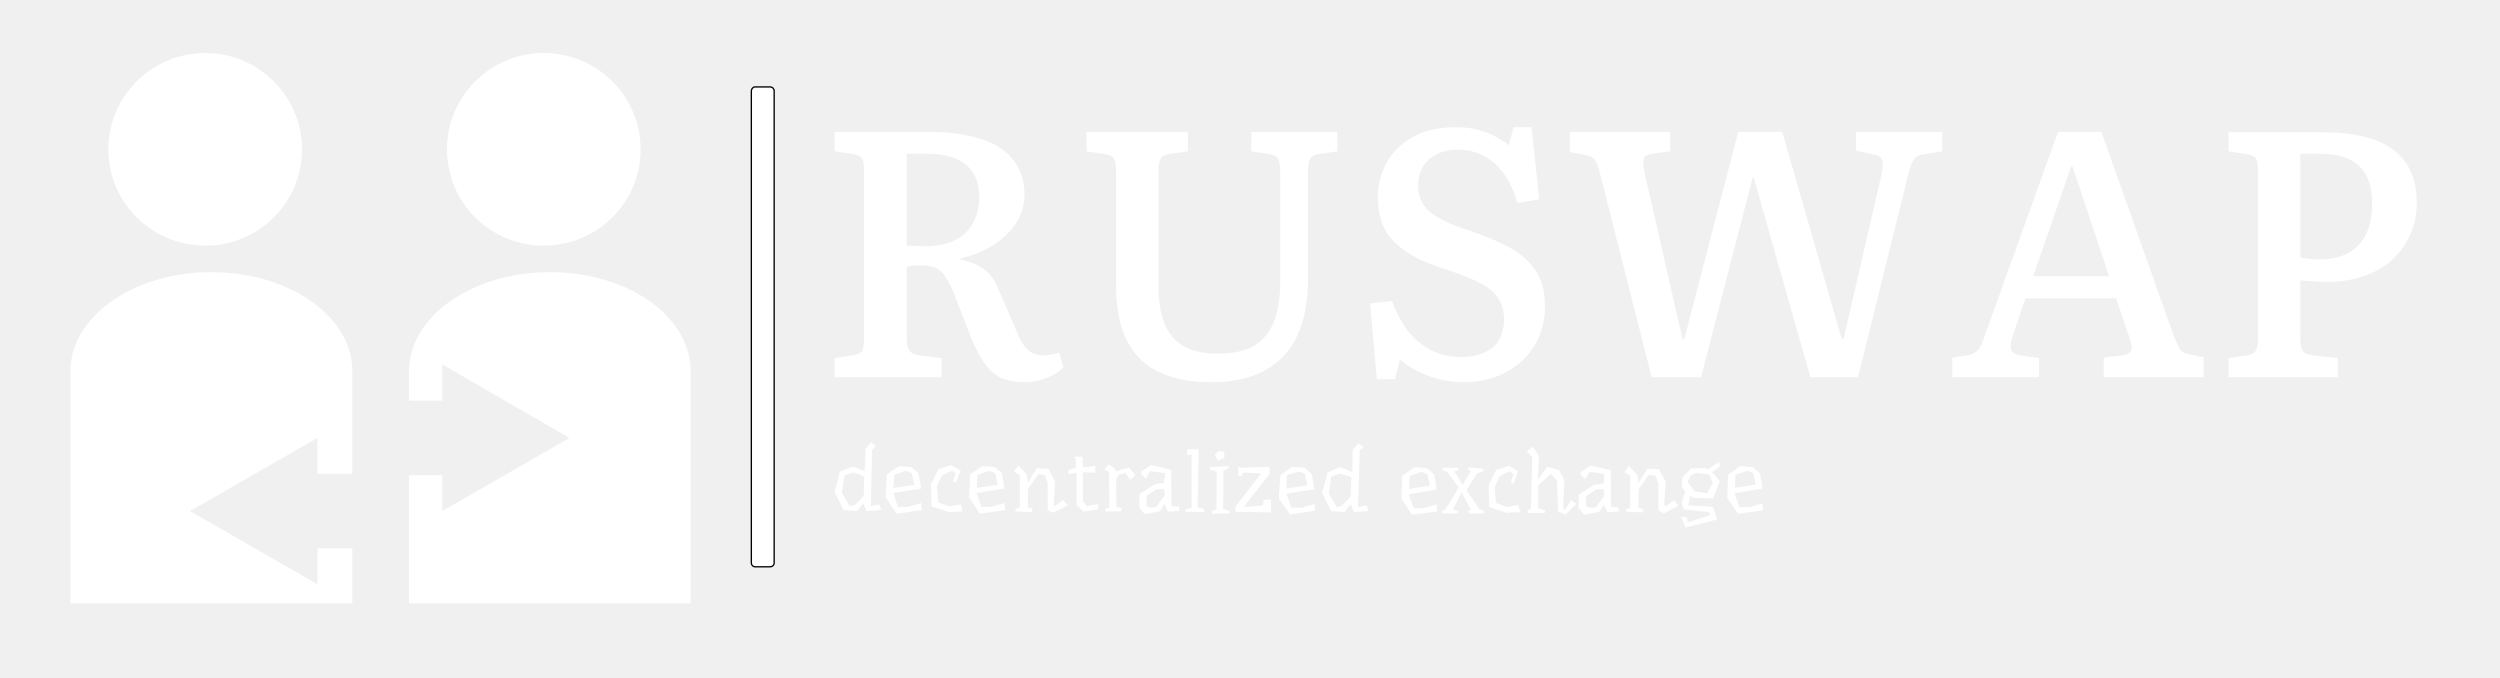
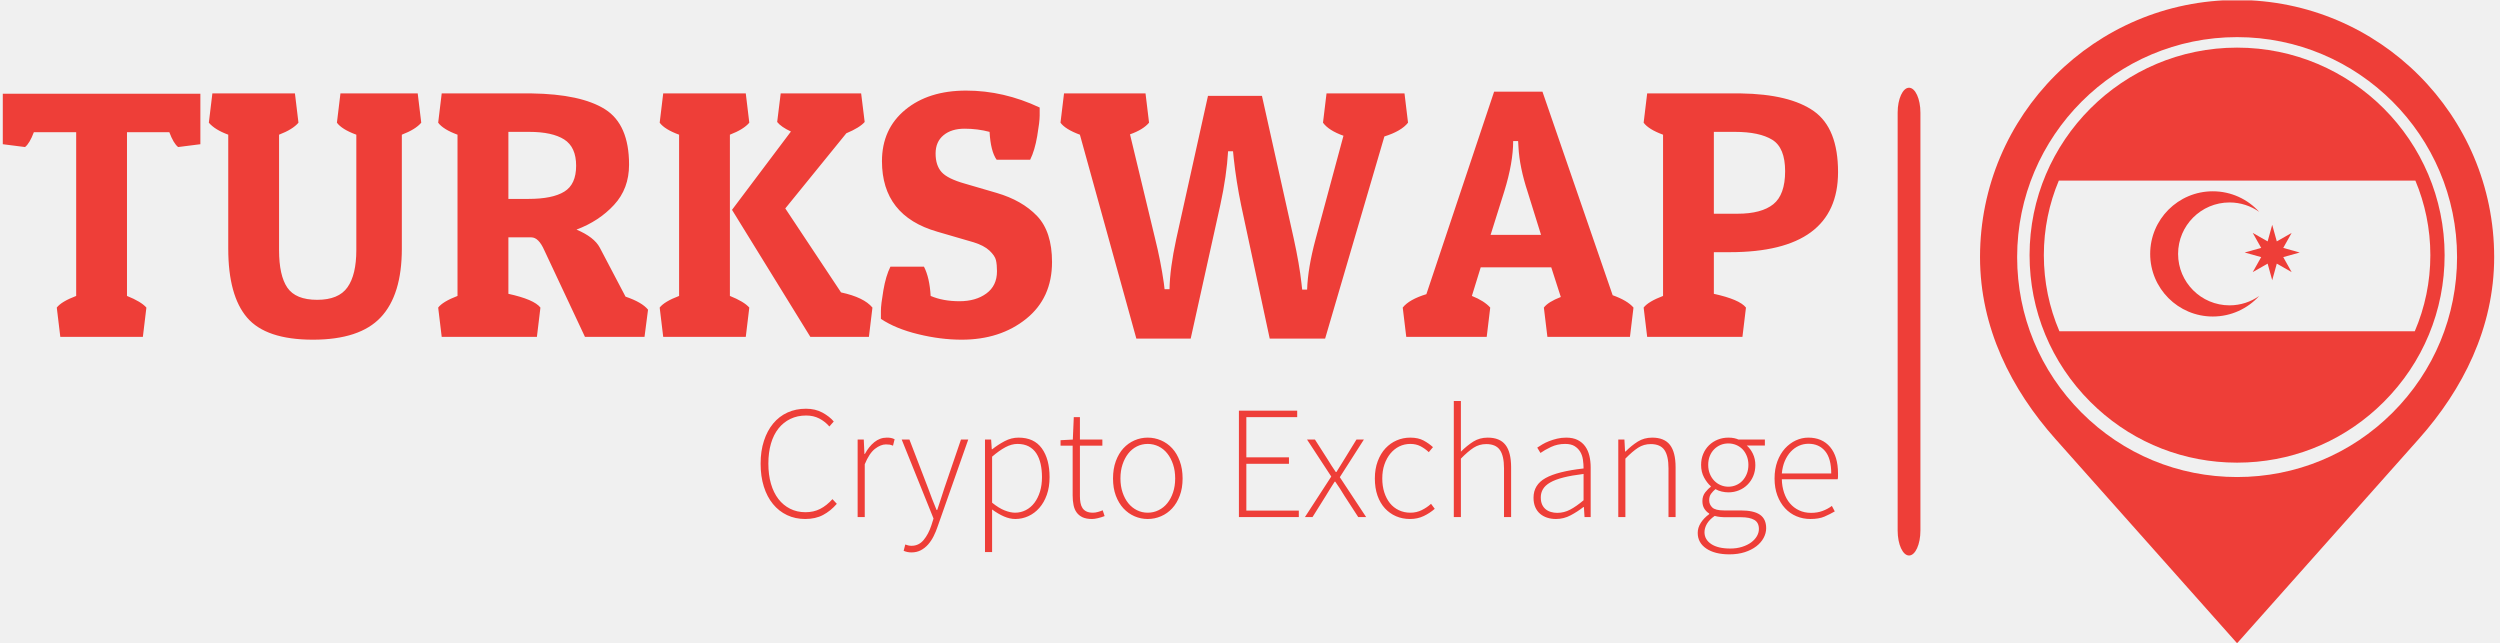
- <svg xmlns="http://www.w3.org/2000/svg" version="1.2" viewBox="0 0 745 202" width="745" height="202">
-   <style>
- 		.s0 { fill: #ffffff;stroke: #000000;stroke-width: .4 } 
- 		.s1 { fill: #ffffff } 
- 	</style>
-   <g id="Layer">
-     <g id="Layer">
-       <g id="tight-bounds">
-         <g id="Layer">
-           <g id="Layer">
-             <g id="Layer">
-               <g id="Layer">
-                 <path id="o-0" class="s0" d="m223.9 27.1c0-0.6 0.5-1.2 1.1-1.2h4.5c0.7 0 1.2 0.6 1.2 1.2v140.6c0 0.7-0.5 1.2-1.2 1.2h-4.5c-0.6 0-1.1-0.5-1.1-1.2z" />
+ <svg xmlns="http://www.w3.org/2000/svg" version="1.1" width="1000" height="257" viewBox="0 0 1000 257">
+   <g transform="matrix(1,0,0,1,-0.6060589,0.1500605)">
+     <svg viewBox="0 0 396 102" data-background-color="#ffffff" preserveAspectRatio="xMidYMid meet" height="257" width="1000">
+       <g id="tight-bounds" transform="matrix(1,0,0,1,0.2399993,-0.0595571)">
+         <svg viewBox="0 0 395.52 102.119" height="102.119" width="395.52">
+           <g>
+             <svg viewBox="0 0 536.923 138.628" height="102.119" width="395.52">
+               <g>
+                 <rect width="4.907" height="100.811" x="408.365" y="18.908" fill="#ee3e38" opacity="1" stroke-width="0" stroke="transparent" fill-opacity="1" class="rect-o-0" data-fill-palette-color="primary" rx="1%" id="o-0" data-palette-color="#ee3e38" />
              </g>
-               <g id="Layer">
-                 <g id="Layer">
-                   <g id="Layer">
-                     <g id="Layer">
-                       <g id="Layer">
-                         <g id="Layer">
-                           <g id="Layer">
-                             <g id="Layer">
-                               <path id="text-0" fill-rule="evenodd" class="s1" d="m305.3 113.9q-4.1 0-7-1.3-2.8-1.3-4.9-4.3-2.1-3-4.1-7.9l-4.7-12.1q-1.2-3.1-2.4-5.1-1.1-2.1-2.8-3.1-1.8-1-4.9-1-1.3 0-2.3 0.1-1.1 0.1-2 0.3v21.1q0 2.6 0.7 3.8 0.8 1.2 3.2 1.5l6.5 0.8v5.7h-31.9v-5.7l5.6-0.9q2-0.3 2.6-1.3 0.6-1.1 0.6-4v-49.7q0-2.6-0.6-3.6-0.7-1-2.8-1.3l-5.4-0.8v-5.8h28.1q6.7 0 12 1.2 5.4 1.1 9 3.4 3.6 2.3 5.5 5.8 2 3.5 2 8.2 0 3.1-1.1 5.8-1 2.6-2.9 4.8-1.9 2.2-4.4 3.9-2.4 1.7-5.2 2.9-2.8 1.1-5.6 1.7v0.3q4.7 1 7.4 3.1 2.8 2.2 4.4 6.7l3.5 8q1.4 3.4 2.6 5.9 1.1 2.4 2.8 3.7 1.6 1.2 4.2 1.2 1.1 0 2.1-0.2 1-0.2 2.6-0.6l1.2 4.5q-2.2 2-5.2 3.1-2.9 1.2-6.4 1.2zm-29.8-40.5q5.3 0 8.8-1.7 3.6-1.6 5.5-5 2-3.3 2-7.8 0-4.7-1.9-7.5-1.8-2.8-5.3-4.2-3.5-1.4-9-1.4h-5.4v27.4q1.8 0.1 3.1 0.1 1.3 0.1 2.2 0.1zm85.5 40.5q-7.4 0-12.8-1.9-5.5-1.9-8.9-5.5-3.4-3.7-5.1-9.1-1.6-5.3-1.6-12.3v-34.2q0-2.7-0.7-3.7-0.6-1-2.8-1.3l-5.3-0.8v-5.8h30.2v5.8l-5.6 0.8q-1.9 0.3-2.5 1.4-0.7 1.1-0.7 3.9v33.4q0 7.2 1.8 11.8 1.9 4.6 5.8 6.8 3.8 2.2 10.2 2.2 6.5 0 10.6-2.3 4.1-2.4 6-7.2 1.9-4.8 1.9-12v-33q0-2.7-0.7-3.7-0.6-1-2.7-1.3l-5.2-0.8v-5.8h25.6v5.8l-5.5 0.8q-1.9 0.3-2.6 1.4-0.6 1.1-0.6 4v31.5q0 10.3-3.2 17.2-3.3 7-9.7 10.4-6.4 3.5-15.9 3.5zm75.3 0q-5.6 0-10.7-1.9-5-1.9-8.4-4.9l-1.5 5.9h-5.4l-2-22.6 6.5-0.7q1.5 4 3.5 7.2 2.1 3.1 4.7 5.2 2.6 2.1 5.7 3.2 3.1 1.1 6.6 1.1 4.2 0 7.1-1.4 2.9-1.2 4.3-3.7 1.5-2.6 1.5-6 0-3.6-1.6-6.2-1.5-2.6-5.1-4.5-3.6-2-9.4-3.9-5.6-1.7-9.6-3.7-4-2-6.7-4.6-2.7-2.5-3.9-5.9-1.3-3.4-1.3-7.8 0-3.4 1-6.5 1-3.1 2.9-5.7 1.9-2.6 4.7-4.5 2.8-2 6.5-3.1 3.8-1 8.2-1 4.6 0 8.6 1.4 4.1 1.5 7.2 4l1.3-5.4h5.4l2.3 21.5-6.5 1.1q-1.7-5.6-4.3-9.1-2.6-3.4-6-5.1-3.3-1.7-7.5-1.7-5.2 0-8.6 2.9-3.2 2.9-3.2 7.8 0 3.3 1.5 5.6 1.6 2.4 5.1 4.3 3.5 1.9 9.2 3.7 5.6 1.9 9.8 4 4.3 2.1 6.9 4.7 2.7 2.6 4 5.9 1.3 3.3 1.3 7.7 0 5.2-1.8 9.3-1.9 4.2-5.2 7.2-3.3 3-7.7 4.6-4.4 1.6-9.4 1.6zm70.6-1.5h-14.7l-15.5-61.1q-0.6-2.5-1.4-3.6-0.8-1.2-3.3-1.6l-4.2-0.8v-6h29.9v5.8l-5.3 0.7q-2.1 0.3-2.5 1.4-0.5 1.1 0.1 3.9l11.4 50h0.5l16.1-61.8h13.1l17.7 61.6h0.6l11.4-49.4q0.5-2.7 0-3.9-0.4-1.2-2.5-1.6l-5.2-1.1v-5.6h25.7v5.8l-5 0.8q-1.4 0.2-2.4 0.7-0.9 0.5-1.5 1.6-0.5 1.1-1.1 3.2l-15.1 61h-14.2l-16.9-59.5h-0.3zm100.7 0h-25.8v-5.8l4.8-0.8q1.9-0.4 2.8-1.5 1-1 2-4.1l21.9-60.9h12.9l21.7 61.1q1.1 2.7 1.8 3.7 0.7 1.1 2.9 1.5l4.1 0.9v5.9h-29.8v-5.8l5.6-0.7q2.1-0.3 2.6-1.5 0.4-1.2-0.5-3.7l-4-11.8h-27l-3.9 11.4q-0.7 2.1-0.5 3.6 0.2 1.5 2.9 2l5.5 0.8zm9.6-62.8l-11.3 32.7h22.6l-10.9-32.7zm79.5 62.8h-32.6v-5.7l5.5-0.8q2-0.3 2.6-1.4 0.7-1 0.7-3.9v-49.8q0-2.6-0.7-3.6-0.7-1-2.8-1.3l-5.3-0.8v-5.7h27.6q5.4 0 9.9 0.7 4.5 0.8 8 2.4 3.5 1.6 5.8 4.1 2.3 2.4 3.5 5.8 1.3 3.4 1.3 7.9 0 4.6-1.4 8.3-1.4 3.7-3.8 6.6-2.4 2.9-5.7 4.9-3.4 1.9-7.3 2.9-3.9 1-8.1 1-2.8 0-5.2-0.2-2.3-0.1-3.2-0.3v17.2q0 2.7 0.7 3.8 0.8 1.2 3.2 1.4l7.3 0.8zm-5.5-35.1q7.7 0 11.7-4.3 4-4.2 4-12.4 0-5.1-1.8-8.4-1.8-3.3-5.4-4.9-3.5-1.5-9.2-1.5h-5v30.9q0.9 0.3 2.4 0.4 1.5 0.2 3.3 0.2z" />
-                             </g>
+               <g transform="matrix(1,0,0,1,0,19.15914)">
+                 <svg viewBox="0 0 395.52 100.31" height="100.31" width="395.52">
+                   <g>
+                     <svg viewBox="0 0 395.52 100.31" height="100.31" width="395.52">
+                       <g>
+                         <svg viewBox="0 0 395.52 54.411" height="54.411" width="395.52">
+                           <g transform="matrix(1,0,0,1,0,0)">
+                             <svg width="395.52" viewBox="0.4 -34.9 260.08 35.3" height="54.411" data-palette-color="#ee3e38">
+                               <g class="undefined-text-0" data-fill-palette-color="primary" id="text-0">
+                                 <path d="M0.4-34.45L28.4-34.45 28.4-27.3 25.25-26.9Q24.6-27.4 24-29L24-29 18-29 18-5.8Q20-5 20.75-4.15L20.75-4.15 20.25 0 8.55 0 8.05-4.15Q8.7-5 10.8-5.8L10.8-5.8 10.8-29 4.8-29Q4.2-27.4 3.55-26.9L3.55-26.9 0.4-27.3 0.4-34.45ZM56.95-12.5Q56.95-5.95 53.97-2.78 51 0.4 44.35 0.4 37.7 0.4 35.02-2.73 32.35-5.85 32.35-12.5L32.35-12.5 32.35-28.65Q30.45-29.35 29.6-30.35L29.6-30.35 30.1-34.5 41.8-34.5 42.3-30.35Q41.5-29.4 39.55-28.65L39.55-28.65 39.55-12.3Q39.55-8.7 40.72-6.98 41.9-5.25 44.95-5.25 48-5.25 49.25-7.03 50.5-8.8 50.5-12.3L50.5-12.3 50.5-28.65Q48.45-29.4 47.75-30.35L47.75-30.35 48.25-34.5 59.2-34.5 59.7-30.35Q58.9-29.4 56.95-28.65L56.95-28.65 56.95-12.5ZM89.15-24.4L89.15-24.4Q89.15-21 87.02-18.7 84.9-16.4 81.7-15.2L81.7-15.2Q84.2-14.15 85-12.65L85-12.65 88.65-5.7Q91-4.9 91.84-3.85L91.84-3.85 91.34 0 82.9 0 77.15-12.25Q76.34-14.1 75.3-14.1L75.3-14.1 72.05-14.1 72.05-6.1Q75.7-5.3 76.59-4.15L76.59-4.15 76.09 0 62.6 0 62.1-4.15Q62.75-5 64.84-5.8L64.84-5.8 64.84-28.65Q62.8-29.4 62.1-30.35L62.1-30.35 62.6-34.5 75.34-34.5Q82.34-34.4 85.75-32.25 89.15-30.1 89.15-24.4ZM75-29.05L75-29.05 72.05-29.05 72.05-19.55 74.9-19.55Q78.3-19.55 79.97-20.58 81.65-21.6 81.65-24.25 81.65-26.9 79.95-27.98 78.25-29.05 75-29.05ZM123.64-4.15L123.14 0 114.84 0 103.74-18 112.09-29.1Q110.69-29.75 110.14-30.45L110.14-30.45 110.64-34.5 122.04-34.5 122.54-30.45Q121.84-29.65 119.94-28.85L119.94-28.85 111.29-18.2 119.19-6.3Q122.44-5.6 123.64-4.15L123.64-4.15ZM93.99-34.5L105.69-34.5 106.19-30.35Q105.39-29.4 103.44-28.65L103.44-28.65 103.44-5.8Q105.44-5 106.19-4.15L106.19-4.15 105.69 0 93.99 0 93.49-4.15Q94.14-5 96.24-5.8L96.24-5.8 96.24-28.65Q94.19-29.4 93.49-30.35L93.49-30.35 93.99-34.5ZM140.24-29.05L140.24-29.05Q138.54-29.5 136.69-29.5 134.84-29.5 133.72-28.58 132.59-27.65 132.59-25.98 132.59-24.3 133.44-23.35 134.29-22.4 136.79-21.7L136.79-21.7 141.24-20.4Q144.84-19.35 146.97-17.13 149.09-14.9 149.09-10.6L149.09-10.6Q149.09-5.5 145.42-2.55 141.74 0.4 136.29 0.4L136.29 0.4Q133.29 0.4 130.12-0.38 126.94-1.15 124.84-2.55L124.84-2.55Q124.84-2.85 124.84-3.7 124.84-4.55 125.19-6.6 125.54-8.65 126.19-9.95L126.19-9.95 130.94-9.95Q131.74-8.4 131.89-5.8L131.89-5.8Q133.64-5.05 135.97-5.05 138.29-5.05 139.79-6.15 141.29-7.25 141.29-9.3L141.29-9.3Q141.29-10.25 141.14-10.88 140.99-11.5 140.22-12.23 139.44-12.95 137.99-13.4L137.99-13.4 132.84-14.9Q124.99-17.15 124.99-24.9L124.99-24.9Q124.99-29.45 128.29-32.18 131.59-34.9 136.92-34.9 142.24-34.9 147.34-32.5L147.34-32.5Q147.34-32.2 147.34-31.35 147.34-30.5 146.99-28.45 146.64-26.4 145.99-25.1L145.99-25.1 141.24-25.1Q140.39-26.3 140.24-29.05ZM172.94-18.7L172.94-18.7 168.74 0.25 161.04 0.25 153.04-28.65Q150.99-29.4 150.29-30.35L150.29-30.35 150.79-34.5 162.34-34.5 162.84-30.35Q161.99-29.35 160.14-28.7L160.14-28.7 163.69-13.95Q164.49-10.75 164.94-7.6L164.94-7.6 165.04-6.75 165.74-6.75Q165.79-9.7 166.69-13.85L166.69-13.85 171.19-34.15 178.84-34.15 183.34-13.95Q184.14-10.3 184.44-7.6L184.44-7.6 184.54-6.7 185.24-6.7Q185.34-9.75 186.44-13.85L186.44-13.85 190.39-28.5Q188.29-29.25 187.49-30.35L187.49-30.35 187.99-34.5 199.04-34.5 199.54-30.35Q198.59-29.15 196.19-28.4L196.19-28.4 187.79 0.25 179.94 0.25 175.89-18.65Q175.19-22.05 174.84-25.3L174.84-25.3 174.74-26.3 174.04-26.3Q173.84-22.85 172.94-18.7ZM211.74-34.75L218.59-34.75 228.54-5.9Q230.64-5.15 231.49-4.15L231.49-4.15 230.99 0 219.29 0 218.79-4.15Q219.39-4.95 221.19-5.65L221.19-5.65 219.84-9.85 209.84-9.85 208.59-5.8Q210.34-5.1 211.19-4.15L211.19-4.15 210.69 0 199.29 0 198.79-4.15Q199.69-5.3 202.14-6.05L202.14-6.05 211.74-34.75ZM215.14-27.75L214.44-27.75Q214.44-24.7 213.19-20.65L213.19-20.65 211.24-14.45 218.39-14.45 216.49-20.55Q215.34-24.05 215.19-26.9L215.19-26.9 215.14-27.75ZM245.13-12L245.13-12 242.88-12 242.88-6.1Q246.53-5.3 247.43-4.15L247.43-4.15 246.93 0 233.43 0 232.93-4.15Q233.58-5 235.68-5.8L235.68-5.8 235.68-28.65Q233.63-29.4 232.93-30.35L232.93-30.35 233.43-34.5 246.68-34.5Q253.63-34.4 257.06-31.98 260.48-29.55 260.48-23.35L260.48-23.35Q260.48-12 245.13-12ZM245.88-29.05L245.88-29.05 242.88-29.05 242.88-17.45 246.23-17.45Q249.63-17.45 251.31-18.8 252.98-20.15 252.98-23.48 252.98-26.8 251.16-27.93 249.33-29.05 245.88-29.05Z" fill="#ee3e38" data-fill-palette-color="primary" />
+                               </g>
+                             </svg>
                          </g>
-                         </g>
+                         </svg>
                      </g>
-                       <g id="Layer">
-                         <g id="Layer">
-                           <g id="Layer">
-                             <g id="Layer">
-                               <path id="text-1" fill-rule="evenodd" class="s1" d="m262.6 152l-4.3 0.3-1.1-2.4-1.7 2.4-4.1-0.3-2.7-5.3 1.6-6.2 3.9-1.5 3.5 1.4 0.2-6.6 1.7-2 1.4 1.2-1.1 1-0.4 16.8 2.5-0.5zm-5.2-4.3l0.1-5.7-3.1-1.2-2.8 0.9-0.7 5.2 2.3 3.9 1.6-0.3zm10.5-8.8l3.7 0.3 2.1 1.8 0.8 4.6-8.3 1.3 1.4 4.2 3.2-0.1 3.7-1.1 0.2 2.1-7.5 1.1-3.3-4.9 0.4-6.8zm-1.7 6.6v-0.1l6.3-0.9-0.8-3.5-1.8-0.7-3.4 1.2zm20.1 4.8l0.6 2.1-4.1 0.2-5.2-1.7-0.2-6.5 2.2-4.6 3.8-1.2 2.9 1.6-1.5 3.7-0.8-0.4 0.8-2.4-1-0.9-3.1 1.5-1.5 3.2 0.4 4.8 3.2 1.2zm6.4-11.4l3.7 0.3 2.2 1.8 0.7 4.6-8.3 1.3 1.5 4.2 3.1-0.1 3.7-1.1 0.2 2.1-7.5 1.1-3.2-4.9 0.3-6.8zm-1.6 6.6v-0.1l6.2-0.9-0.7-3.5-1.8-0.7-3.5 1.2zm25.7 3.5l1.4 1.6-4.4 2.2-1.6-0.8v-8l-0.8-2.4-2-0.3-3.1 4.5v5.4l1.4 0.4-0.2 1-4.8-0.2-0.2-0.6 1.4-0.6v-9.6l-1.8-1.1 1.4-1.8 2.4 2.6 0.4 2.5 2.7-4.3 3.4 0.2 2 3.7-0.4 7 0.4 0.4zm10.5 1.2v1.5l-4.4 0.8-2.1-2.1v-9.5l-1.2 0.2-1.1 0.2-0.2-1.2 1.9-0.6h0.4v-2.5l-0.4-0.9h2.3l0.2 2.3v0.9l3.7-0.5v2.1l-3.7-0.2v8.7l1.2 1.4zm9.2-10.8l1.9 2.2-1.6 1.4-1.4-2.1-2.2 0.7-0.6 1.4 0.1 8 1.6 0.5-0.2 0.9h-4.7l-0.1-0.7 1.3-0.5-0.1-10.6-1.3-0.7 1.2-1.5 1.9 1.3 0.2 0.9 1.3-0.6zm3.7 1.1l2.8-1.9 6 1.4 0.1 10.8 2.3 0.2v1.2l-3.3 0.3-1.1-2.3-1.4 2.2-4.5 0.8-1.6-2 0.1-4 4.5-2.9 2.8-0.4 0.3-2.9-4.5-0.6-1.3 2.3-1.4-1.6zm6.7 5.2l-2.3 0.1-2.9 1.9-0.1 3 1.1 0.6q0.5-0.1 0.9-0.1 0.4 0 0.7-0.1 0.3 0 0.3 0 0 0 0.1-0.2 0.1-0.2 0.3-0.4 0.2-0.3 0.4-0.6 0.2-0.3 0.4-0.6 0.6-0.7 1.3-1.7zm11.8 5.9l0.2 1-5.6-0.1-0.1-0.7 1.9-0.5v-15.9l-1.4 0.3 0.1-1.8h3.4l-0.3 17.3zm7.7 0.7l0.1 0.7-5.3 0.1-0.1-0.8 1.4-0.5 0.1-11.2-2-0.7-0.1-0.7 5.5-0.3 0.3 0.5-1.7 0.9-0.1 11.4zm-1.5-15.9l-2 0.9-0.9-1.8 1.1-1.1 1.7 0.2zm4.1 2.7l1.3 0.3 8-0.3 0.1 2.1-7.8 9.9 5.7-0.5 0.3-1.6 2.1-0.2 0.1 3.9-10.7-0.2 0.2-1.7 7.5-9.7-5.3-0.3-0.5 1.1-1-0.2zm16 0l3.8 0.3 2.1 1.9 0.8 4.5-8.3 1.3 1.4 4.2h3.1l3.8-1.1 0.2 2-7.5 1.1-3.3-4.8 0.4-6.8zm-1.7 6.6v-0.1l6.3-1-0.8-3.5-1.8-0.6-3.5 1.1zm24.5 6.6l-4.3 0.3-1-2.4-1.8 2.4-4-0.3-2.7-5.3 1.6-6.2 3.8-1.6 3.6 1.5 0.1-6.6 1.7-2 1.5 1.2-1.1 0.9-0.5 16.9 2.6-0.5zm-5.3-4.3l0.2-5.8-3.2-1.1-2.8 0.9-0.7 5.2 2.4 3.9 1.5-0.4zm19-8.8l3.7 0.3 2.2 1.9 0.7 4.5-8.3 1.4 1.5 4.2 3.1-0.1 3.7-1.1 0.2 2.1-7.5 1-3.2-4.8 0.3-6.8zm-1.6 6.6v-0.1l6.2-1-0.7-3.4-1.8-0.7-3.5 1.2zm22.2 6.3l0.1 0.9h-4.5l-0.1-0.7 0.8-0.3-2.1-3.9-0.7-1.5-2.6 5.2 1.5 0.5-0.2 0.7h-4.5l-0.1-0.8 0.9-0.2 4.1-6.7-3.5-4.8-1.3-0.4v-0.7h4.6l0.1 0.6-1.2 0.5 2.5 4 2.4-4.1-0.9-0.5 0.2-0.6 4.5 0.4-0.3 0.9-1.6 0.4-3.2 5.1 3.8 5.6zm10.3-1.6l0.7 2.1-4.1 0.2-5.2-1.7-0.2-6.5 2.2-4.5 3.8-1.3 2.8 1.6-1.4 3.8-0.8-0.5 0.8-2.4-1-0.9-3.1 1.5-1.5 3.3 0.4 4.7 3.2 1.2zm15.8-1.5l1.5 1.2-3.2 3.2-2.2-1-0.3-9.2-1.8-2-3.8 3.4v6.9l2 0.6 0.1 0.7-5.2 0.1-0.1-0.8 1-0.4 0.4-15.7-1.7-1.5 1.9-1.4 1.8 2.8-0.3 7 2.8-3.8 3.5 1 1.6 3-0.4 8.4 0.6 0.4zm3-8.4l2.8-1.9 6 1.4 0.1 10.9 2.2 0.2 0.1 1.2-3.3 0.3-1.2-2.3-1.3 2.1-4.5 0.9-1.7-2 0.1-4 4.6-3 2.8-0.3 0.2-2.9-4.4-0.6-1.3 2.2-1.5-1.5zm6.7 5.1l-2.2 0.1-3 2-0.1 3 1.1 0.5q0.5 0 1 0 0.4-0.1 0.7-0.1 0.3 0 0.3-0.1 0 0 0.1-0.1 0.1-0.2 0.2-0.5 0.2-0.2 0.4-0.5 0.2-0.3 0.5-0.6 0.5-0.8 1.2-1.7zm20.9 3.4l1.4 1.6-4.4 2.3-1.6-0.9v-8l-0.9-2.4-2-0.2-3 4.4v5.4l1.4 0.4-0.2 1-4.8-0.2-0.3-0.6 1.4-0.6v-9.6l-1.7-1 1.3-1.9 2.5 2.7 0.4 2.4 2.6-4.2 3.4 0.1 2.1 3.7-0.5 7 0.5 0.4zm5.8-0.7l-0.9-0.7-0.6 2.9 5.6 0.3 1.8 0.2 1.2 3.7-9.4 2.4-1.4-3.3 1.9 0.4 0.1 1.4 6.7-2.2-0.4-0.9-7.4-0.8-0.7-1.9 1.1-3.5-1-1.2 0.1-2.9 2.6-2.7 4.4-0.1 0.5 0.4 3.5-2.3 0.3 1.3-2.5 1.9 0.6 0.4 1.8 2.2-2 5.1zm-0.8-6.7l-0.9 1.9 2 2.8 3.8 0.6 1.7-3.1-1-2.5-3.8-0.5zm14.8-2.8l3.7 0.3 2.2 1.9 0.7 4.5-8.3 1.4 1.5 4.2 3.1-0.1 3.7-1.1 0.2 2.1-7.5 1-3.2-4.8 0.3-6.8zm-1.6 6.6v-0.1l6.2-1-0.7-3.4-1.8-0.7-3.5 1.2z" />
-                             </g>
+                       <g transform="matrix(1,0,0,1,163.3102,67.2561)">
+                         <svg viewBox="0 0 232.21 33.054" height="33.054" width="232.21">
+                           <g transform="matrix(1,0,0,1,0,0)">
+                             <svg width="232.21" viewBox="2.75 -35.95 333.67 47.5" height="33.054" data-palette-color="#ee3e38">
+                               <path d="M16.55 0.6L16.55 0.6Q13.5 0.6 10.95-0.6 8.4-1.8 6.58-4.03 4.75-6.25 3.75-9.43 2.75-12.6 2.75-16.55L2.75-16.55Q2.75-20.45 3.78-23.6 4.8-26.75 6.65-28.98 8.5-31.2 11.08-32.38 13.65-33.55 16.8-33.55L16.8-33.55Q19.7-33.55 21.9-32.35 24.1-31.15 25.4-29.6L25.4-29.6 24.05-28.05Q22.7-29.6 20.9-30.53 19.1-31.45 16.85-31.45L16.85-31.45Q14.15-31.45 11.98-30.4 9.8-29.35 8.28-27.43 6.75-25.5 5.95-22.75 5.15-20 5.15-16.55L5.15-16.55Q5.15-13.1 5.95-10.33 6.75-7.55 8.25-5.6 9.75-3.65 11.88-2.58 14-1.5 16.65-1.5L16.65-1.5Q19.2-1.5 21.2-2.53 23.2-3.55 25-5.55L25-5.55 26.35-4.1Q24.45-1.9 22.1-0.65 19.75 0.6 16.55 0.6ZM35 0L32.8 0 32.8-24 34.7-24 34.9-19.55 35.05-19.55Q36.25-21.8 37.97-23.2 39.7-24.6 41.85-24.6L41.85-24.6Q42.55-24.6 43.1-24.5 43.65-24.4 44.25-24.1L44.25-24.1 43.75-22.1Q43.15-22.35 42.7-22.43 42.25-22.5 41.55-22.5L41.55-22.5Q39.95-22.5 38.17-21.13 36.4-19.75 35-16.35L35-16.35 35 0ZM49.49 10.95L49.49 10.95Q48.14 10.95 47.05 10.45L47.05 10.45 47.55 8.5Q47.95 8.65 48.45 8.78 48.95 8.9 49.49 8.9L49.49 8.9Q51.74 8.9 53.24 7.1 54.74 5.3 55.64 2.55L55.64 2.55 56.3 0.45 46.45-24 48.84-24 54.64-8.9Q55.2-7.4 55.87-5.6 56.55-3.8 57.24-2.2L57.24-2.2 57.45-2.2Q57.99-3.8 58.57-5.6 59.14-7.4 59.64-8.9L59.64-8.9 64.8-24 67.05-24 57.55 3Q57.05 4.5 56.32 5.95 55.59 7.4 54.62 8.5 53.64 9.6 52.37 10.28 51.09 10.95 49.49 10.95ZM74.44 10.85L72.24 10.85 72.24-24 74.14-24 74.34-21 74.49-21Q76.24-22.4 78.32-23.5 80.39-24.6 82.64-24.6L82.64-24.6Q87.44-24.6 89.84-21.28 92.24-17.95 92.24-12.35L92.24-12.35Q92.24-9.3 91.39-6.9 90.54-4.5 89.07-2.83 87.59-1.15 85.67-0.28 83.74 0.6 81.64 0.6L81.64 0.6Q79.94 0.6 78.14-0.18 76.34-0.95 74.44-2.35L74.44-2.35 74.44 10.85ZM81.54-1.35L81.54-1.35Q83.34-1.35 84.89-2.15 86.44-2.95 87.54-4.4 88.64-5.85 89.27-7.88 89.89-9.9 89.89-12.35L89.89-12.35Q89.89-14.55 89.47-16.45 89.04-18.35 88.14-19.73 87.24-21.1 85.79-21.88 84.34-22.65 82.29-22.65L82.29-22.65Q80.49-22.65 78.57-21.63 76.64-20.6 74.44-18.7L74.44-18.7 74.44-4.45Q76.54-2.75 78.34-2.05 80.14-1.35 81.54-1.35ZM105.39 0.6L105.39 0.6Q103.64 0.6 102.49 0.08 101.34-0.45 100.64-1.4 99.94-2.35 99.67-3.7 99.39-5.05 99.39-6.65L99.39-6.65 99.39-22.1 95.64-22.1 95.64-23.8 99.44-24 99.74-30.95 101.64-30.95 101.64-24 108.59-24 108.59-22.1 101.64-22.1 101.64-6.45Q101.64-5.3 101.82-4.38 101.99-3.45 102.44-2.78 102.89-2.1 103.67-1.73 104.44-1.35 105.69-1.35L105.69-1.35Q106.39-1.35 107.22-1.58 108.04-1.8 108.69-2.1L108.69-2.1 109.29-0.3Q108.24 0.1 107.19 0.35 106.14 0.6 105.39 0.6ZM122.64 0.6L122.64 0.6Q120.49 0.6 118.54-0.25 116.59-1.1 115.11-2.7 113.64-4.3 112.76-6.63 111.89-8.95 111.89-11.95L111.89-11.95Q111.89-14.95 112.76-17.32 113.64-19.7 115.11-21.3 116.59-22.9 118.54-23.75 120.49-24.6 122.64-24.6L122.64-24.6Q124.79-24.6 126.76-23.75 128.74-22.9 130.21-21.3 131.69-19.7 132.56-17.32 133.44-14.95 133.44-11.95L133.44-11.95Q133.44-8.95 132.56-6.63 131.69-4.3 130.21-2.7 128.74-1.1 126.76-0.25 124.79 0.6 122.64 0.6ZM122.64-1.35L122.64-1.35Q124.44-1.35 126.01-2.13 127.59-2.9 128.71-4.3 129.84-5.7 130.49-7.65 131.14-9.6 131.14-11.95L131.14-11.95Q131.14-14.35 130.49-16.3 129.84-18.25 128.71-19.68 127.59-21.1 126.01-21.88 124.44-22.65 122.64-22.65L122.64-22.65Q120.84-22.65 119.29-21.88 117.74-21.1 116.61-19.68 115.49-18.25 114.84-16.3 114.19-14.35 114.19-11.95L114.19-11.95Q114.19-9.6 114.84-7.65 115.49-5.7 116.61-4.3 117.74-2.9 119.29-2.13 120.84-1.35 122.64-1.35ZM169.43 0L150.88 0 150.88-32.95 168.93-32.95 168.93-30.95 153.18-30.95 153.18-18.5 166.38-18.5 166.38-16.5 153.18-16.5 153.18-2 169.43-2 169.43 0ZM173.68 0L171.33 0 179.48-12.55 171.98-24 174.43-24 178.33-17.9Q178.93-16.9 179.56-15.93 180.18-14.95 180.88-13.95L180.88-13.95 181.08-13.95Q181.73-14.95 182.31-15.93 182.88-16.9 183.53-17.9L183.53-17.9 187.28-24 189.58-24 182.13-12.35 190.28 0 187.83 0 183.58-6.55Q182.88-7.7 182.18-8.8 181.48-9.9 180.73-10.95L180.73-10.95 180.53-10.95Q179.83-9.9 179.16-8.8 178.48-7.7 177.78-6.55L177.78-6.55 173.68 0ZM203.88 0.6L203.88 0.6Q201.53 0.6 199.55-0.25 197.58-1.1 196.1-2.7 194.63-4.3 193.8-6.63 192.98-8.95 192.98-11.95L192.98-11.95Q192.98-14.95 193.88-17.32 194.78-19.7 196.28-21.3 197.78-22.9 199.75-23.75 201.73-24.6 203.93-24.6L203.93-24.6Q206.43-24.6 208.08-23.7 209.73-22.8 210.98-21.65L210.98-21.65 209.68-20.1Q208.53-21.2 207.13-21.93 205.73-22.65 203.98-22.65L203.98-22.65Q202.13-22.65 200.55-21.88 198.98-21.1 197.8-19.68 196.63-18.25 195.95-16.3 195.28-14.35 195.28-11.95L195.28-11.95Q195.28-9.6 195.9-7.65 196.53-5.7 197.65-4.3 198.78-2.9 200.4-2.13 202.03-1.35 203.98-1.35L203.98-1.35Q205.88-1.35 207.5-2.15 209.13-2.95 210.38-4.1L210.38-4.1 211.53-2.55Q209.98-1.2 208.08-0.3 206.18 0.6 203.88 0.6ZM219.63 0L217.43 0 217.43-35.95 219.63-35.95 219.63-20.25Q221.53-22.15 223.48-23.38 225.43-24.6 227.93-24.6L227.93-24.6Q231.68-24.6 233.43-22.35 235.18-20.1 235.18-15.4L235.18-15.4 235.18 0 232.98 0 232.98-15.1Q232.98-18.95 231.7-20.78 230.43-22.6 227.48-22.6L227.48-22.6Q225.33-22.6 223.58-21.48 221.83-20.35 219.63-18.1L219.63-18.1 219.63 0ZM249.07 0.6L249.07 0.6Q247.62 0.6 246.37 0.2 245.12-0.2 244.17-1 243.22-1.8 242.67-3.05 242.12-4.3 242.12-6L242.12-6Q242.12-10 245.85-12.08 249.57-14.15 257.62-15.05L257.62-15.05Q257.62-16.4 257.42-17.78 257.22-19.15 256.57-20.23 255.92-21.3 254.82-21.98 253.72-22.65 251.92-22.65L251.92-22.65Q249.52-22.65 247.52-21.7 245.52-20.75 244.27-19.85L244.27-19.85 243.27-21.5Q243.92-21.95 244.85-22.5 245.77-23.05 246.92-23.5 248.07-23.95 249.42-24.28 250.77-24.6 252.22-24.6L252.22-24.6Q254.32-24.6 255.77-23.88 257.22-23.15 258.12-21.9 259.02-20.65 259.42-18.98 259.82-17.3 259.82-15.35L259.82-15.35 259.82 0 257.92 0 257.72-3.1 257.57-3.1Q255.72-1.65 253.6-0.53 251.47 0.6 249.07 0.6ZM249.47-1.3L249.47-1.3Q251.57-1.3 253.47-2.3 255.37-3.3 257.62-5.2L257.62-5.2 257.62-13.35Q253.92-12.9 251.37-12.25 248.82-11.6 247.27-10.7 245.72-9.8 245.05-8.65 244.37-7.5 244.37-6.1L244.37-6.1Q244.37-4.8 244.77-3.9 245.17-3 245.87-2.43 246.57-1.85 247.5-1.58 248.42-1.3 249.47-1.3ZM270.57 0L268.37 0 268.37-24 270.27-24 270.47-20.3 270.62-20.3Q272.47-22.15 274.42-23.38 276.37-24.6 278.87-24.6L278.87-24.6Q282.62-24.6 284.37-22.35 286.12-20.1 286.12-15.4L286.12-15.4 286.12 0 283.92 0 283.92-15.1Q283.92-18.95 282.65-20.78 281.37-22.6 278.42-22.6L278.42-22.6Q276.27-22.6 274.52-21.48 272.77-20.35 270.57-18.1L270.57-18.1 270.57 0ZM302.82 11.55L302.82 11.55Q298.27 11.55 295.62 9.75 292.97 7.95 292.97 4.9L292.97 4.9Q292.97 3.3 293.92 1.8 294.87 0.3 296.52-0.9L296.52-0.9 296.52-1.1Q295.62-1.65 295.02-2.6 294.42-3.55 294.42-4.95L294.42-4.95Q294.42-6.55 295.32-7.68 296.22-8.8 297.02-9.35L297.02-9.35 297.02-9.55Q295.87-10.55 294.94-12.25 294.02-13.95 294.02-16.15L294.02-16.15Q294.02-18 294.67-19.55 295.32-21.1 296.47-22.23 297.62-23.35 299.17-23.98 300.72-24.6 302.47-24.6L302.47-24.6Q303.47-24.6 304.27-24.43 305.07-24.25 305.62-24L305.62-24 313.77-24 313.77-22.15 308.17-22.15Q309.32-21.15 310.07-19.58 310.82-18 310.82-16.1L310.82-16.1Q310.82-14.25 310.17-12.7 309.52-11.15 308.39-10.03 307.27-8.9 305.74-8.28 304.22-7.65 302.47-7.65L302.47-7.65Q301.47-7.65 300.39-7.9 299.32-8.15 298.47-8.65L298.47-8.65Q297.67-8 297.09-7.2 296.52-6.4 296.52-5.2L296.52-5.2Q296.52-3.9 297.47-2.98 298.42-2.05 301.12-2.05L301.12-2.05 306.27-2.05Q310.32-2.05 312.24-0.73 314.17 0.6 314.17 3.45L314.17 3.45Q314.17 5 313.37 6.48 312.57 7.95 311.09 9.08 309.62 10.2 307.52 10.88 305.42 11.55 302.82 11.55ZM302.47-9.4L302.47-9.4Q303.72-9.4 304.84-9.88 305.97-10.35 306.82-11.25 307.67-12.15 308.17-13.4 308.67-14.65 308.67-16.15L308.67-16.15Q308.67-17.65 308.17-18.9 307.67-20.15 306.84-21 306.02-21.85 304.87-22.33 303.72-22.8 302.47-22.8L302.47-22.8Q301.17-22.8 300.04-22.33 298.92-21.85 298.07-21 297.22-20.15 296.72-18.93 296.22-17.7 296.22-16.15L296.22-16.15Q296.22-14.65 296.72-13.4 297.22-12.15 298.09-11.25 298.97-10.35 300.09-9.88 301.22-9.4 302.47-9.4ZM303.07 9.75L303.07 9.75Q305.07 9.75 306.72 9.22 308.37 8.7 309.52 7.85 310.67 7 311.29 5.93 311.92 4.85 311.92 3.7L311.92 3.7Q311.92 1.7 310.49 0.88 309.07 0.05 306.37 0.05L306.37 0.05 301.22 0.05Q300.82 0.05 299.99-0.03 299.17-0.1 298.22-0.35L298.22-0.35Q296.57 0.8 295.82 2.1 295.07 3.4 295.07 4.7L295.07 4.7Q295.07 6.95 297.14 8.35 299.22 9.75 303.07 9.75ZM327.87 0.6L327.87 0.6Q325.57 0.6 323.54-0.25 321.52-1.1 320.02-2.73 318.52-4.35 317.64-6.68 316.77-9 316.77-11.95L316.77-11.95Q316.77-14.9 317.64-17.25 318.52-19.6 319.99-21.23 321.47-22.85 323.34-23.73 325.22-24.6 327.22-24.6L327.22-24.6Q331.52-24.6 333.97-21.7 336.42-18.8 336.42-13.5L336.42-13.5Q336.42-13.05 336.42-12.6 336.42-12.15 336.32-11.7L336.32-11.7 319.02-11.7Q319.07-9.45 319.72-7.53 320.37-5.6 321.54-4.23 322.72-2.85 324.37-2.08 326.02-1.3 328.07-1.3L328.07-1.3Q330.02-1.3 331.59-1.88 333.17-2.45 334.52-3.45L334.52-3.45 335.42-1.75Q333.97-0.9 332.24-0.15 330.52 0.6 327.87 0.6ZM319.02-13.5L319.02-13.5 334.32-13.5Q334.32-18.15 332.42-20.43 330.52-22.7 327.27-22.7L327.27-22.7Q325.72-22.7 324.32-22.08 322.92-21.45 321.79-20.25 320.67-19.05 319.94-17.35 319.22-15.65 319.02-13.5Z" opacity="1" transform="matrix(1,0,0,1,0,0)" fill="#ee3e38" class="undefined-text-1" data-fill-palette-color="secondary" id="text-1" />
+                             </svg>
                          </g>
-                         </g>
+                         </svg>
                      </g>
-                     </g>
+                     </svg>
                  </g>
-                 </g>
+                 </svg>
              </g>
-               <g id="Layer">
-                 <g id="Layer">
-                   <g id="Layer">
-                     <g id="icon-0">
-                       <path id="Layer" class="s1" d="m61.2 73.2c-16 0-28.9-12.8-28.9-28.7 0-15.8 12.9-28.7 28.9-28.7 15.9 0 28.8 12.9 28.8 28.7 0 15.9-12.9 28.7-28.8 28.7z" />
-                       <path id="Layer" class="s1" d="m162 73.2c-15.9 0-28.8-12.8-28.8-28.7 0-15.8 12.9-28.7 28.8-28.7 16 0 28.9 12.9 28.9 28.7 0 15.9-12.9 28.7-28.9 28.7z" />
-                       <path id="Layer" class="s1" d="m205.8 110.6v69.2h-83.9v-38.2h9.9v10.7l37.9-21.8-37.9-21.9v10.8h-9.9v-8.8c0-16.3 18.8-29.5 42-29.5 23.2 0 41.9 13.2 41.9 29.5z" />
-                       <path id="Layer" class="s1" d="m105 163.4v16.4h-84v-69.2c0-16.3 18.8-29.5 42-29.5 23.2 0 42 13.2 42 29.5v30.6h-10.4v-10.7l-38 21.8 38 21.8v-10.7z" />
-                     </g>
+               <g transform="matrix(1,0,0,1,426.1171,0)">
+                 <svg viewBox="0 0 110.806 138.628" height="138.628" width="110.806">
+                   <g>
+                     <svg version="1.1" x="0" y="0" viewBox="13.971 4.924 72.059 90.152" enable-background="new 0 0 100 100" xml:space="preserve" height="138.628" width="110.806" class="icon-icon-0" data-fill-palette-color="accent" id="icon-0">
+                       <g fill="#ee3e38" data-fill-palette-color="accent">
+                         <path d="M50 4.924c-19.899 0-36.029 16.131-36.029 36.029 0 9.949 4.425 18.587 10.553 25.477L50 95.076l25.477-28.645c6.127-6.893 10.553-15.529 10.553-25.479C86.029 21.055 69.896 4.924 50 4.924zM71.798 62.752C65.977 68.573 58.234 71.781 50 71.781s-15.978-3.208-21.797-9.029c-5.823-5.826-9.03-13.565-9.03-21.799 0-16.998 13.83-30.826 30.827-30.826 16.998 0 30.827 13.828 30.827 30.826C80.827 49.187 77.62 56.93 71.798 62.752z" fill="#ee3e38" data-fill-palette-color="accent" />
+                         <polygon points="53.374,39.668 51.064,40.313 53.374,40.959 52.193,43.061 54.279,41.871 54.921,44.198 55.563,41.871    57.646,43.061 56.468,40.959 58.777,40.313 56.468,39.668 57.646,37.566 55.563,38.755 54.921,36.429 54.279,38.755 52.193,37.566     " fill="#ee3e38" data-fill-palette-color="accent" />
+                         <path d="M46.593 49.284c2.579 0 4.896-1.111 6.503-2.881-1.176 0.828-2.609 1.316-4.156 1.316-3.981 0-7.21-3.228-7.21-7.209 0-3.984 3.229-7.212 7.21-7.212 1.547 0 2.98 0.488 4.156 1.317-1.607-1.771-3.925-2.881-6.503-2.881-4.845 0-8.774 3.929-8.774 8.775C37.818 45.355 41.748 49.284 46.593 49.284z" fill="#ee3e38" data-fill-palette-color="accent" />
+                         <path d="M50 11.598c-16.037 0-29.085 13.047-29.085 29.084 0 7.768 3.025 15.07 8.518 20.564 5.152 5.154 11.9 8.135 19.129 8.484 0.478 0.023 0.957 0.035 1.438 0.035s0.961-0.012 1.438-0.035c7.23-0.35 13.976-3.33 19.126-8.484 5.494-5.494 8.52-12.797 8.52-20.564C79.082 24.645 66.035 11.598 50 11.598zM25.015 30.231h49.969c1.351 3.217 2.101 6.748 2.101 10.451 0 3.73-0.755 7.343-2.184 10.672H25.097c-1.427-3.329-2.182-6.941-2.182-10.672C22.915 36.979 23.664 33.448 25.015 30.231z" fill="#ee3e38" data-fill-palette-color="accent" />
+                       </g>
+                     </svg>
                  </g>
-                 </g>
+                 </svg>
              </g>
-             </g>
+             </svg>
          </g>
-         </g>
+           <defs />
+         </svg>
+         <rect width="395.52" height="102.119" fill="none" stroke="none" visibility="hidden" />
      </g>
-     </g>
+     </svg>
  </g>
</svg>
